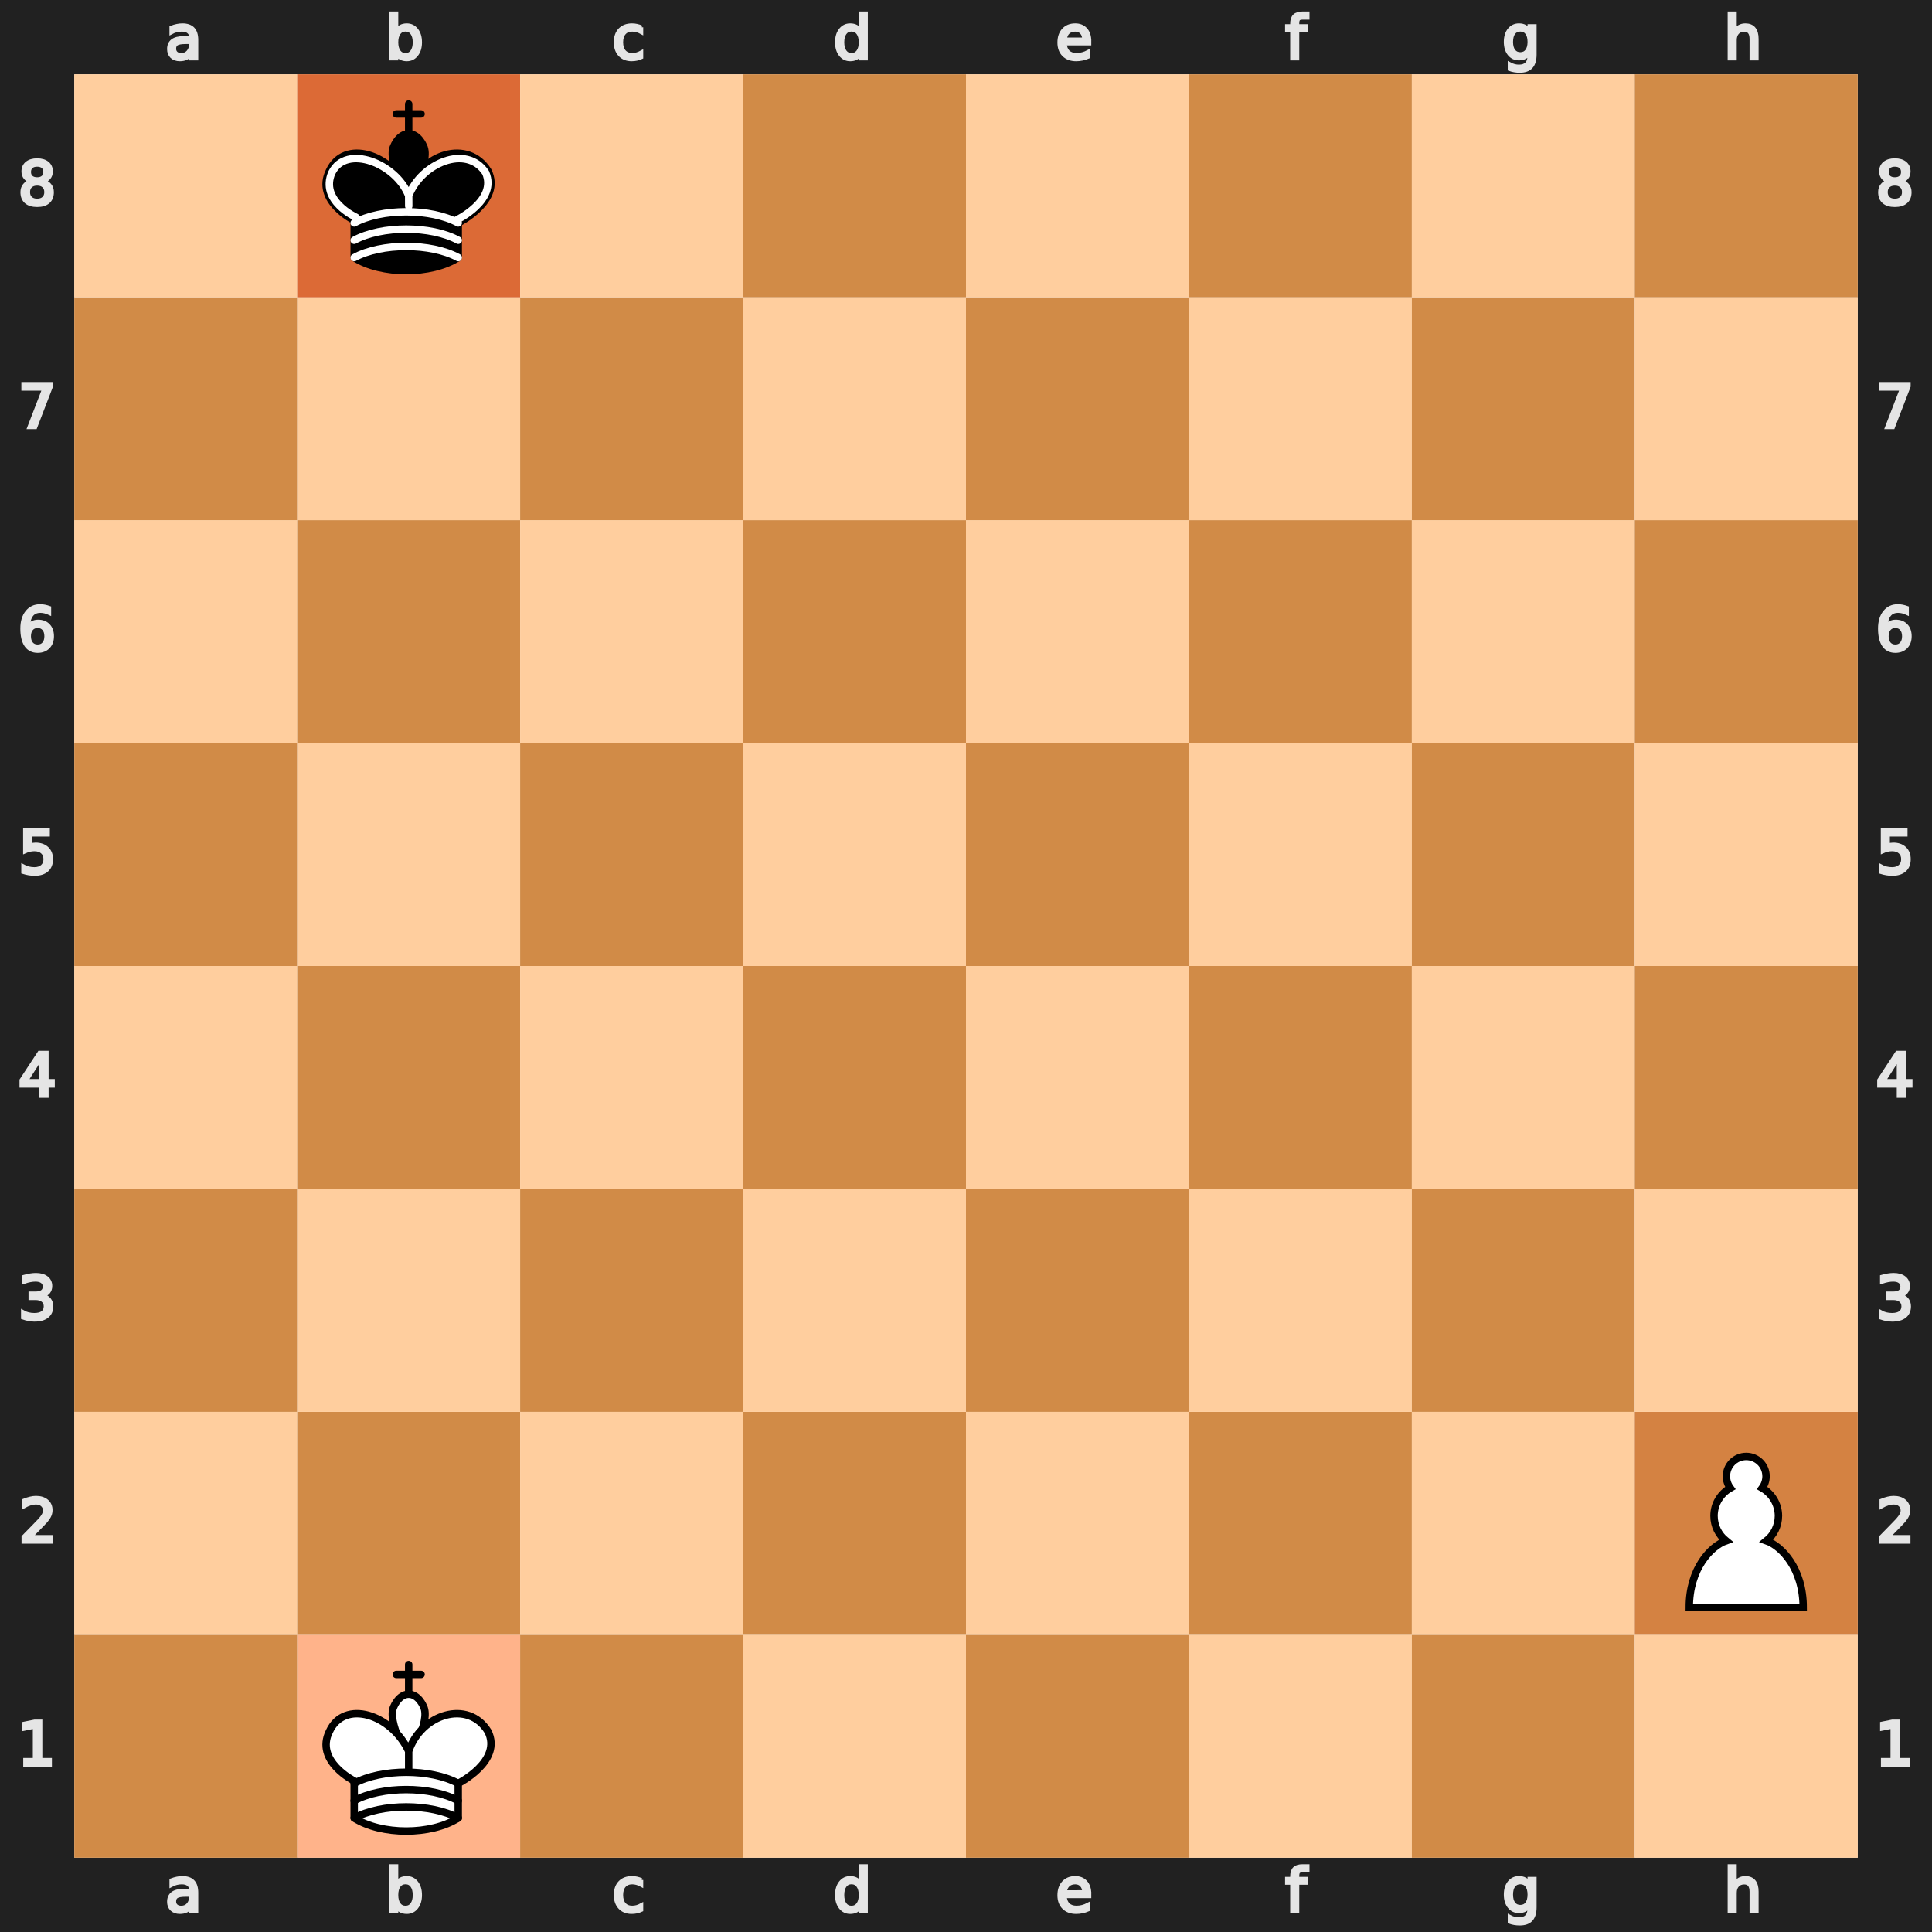
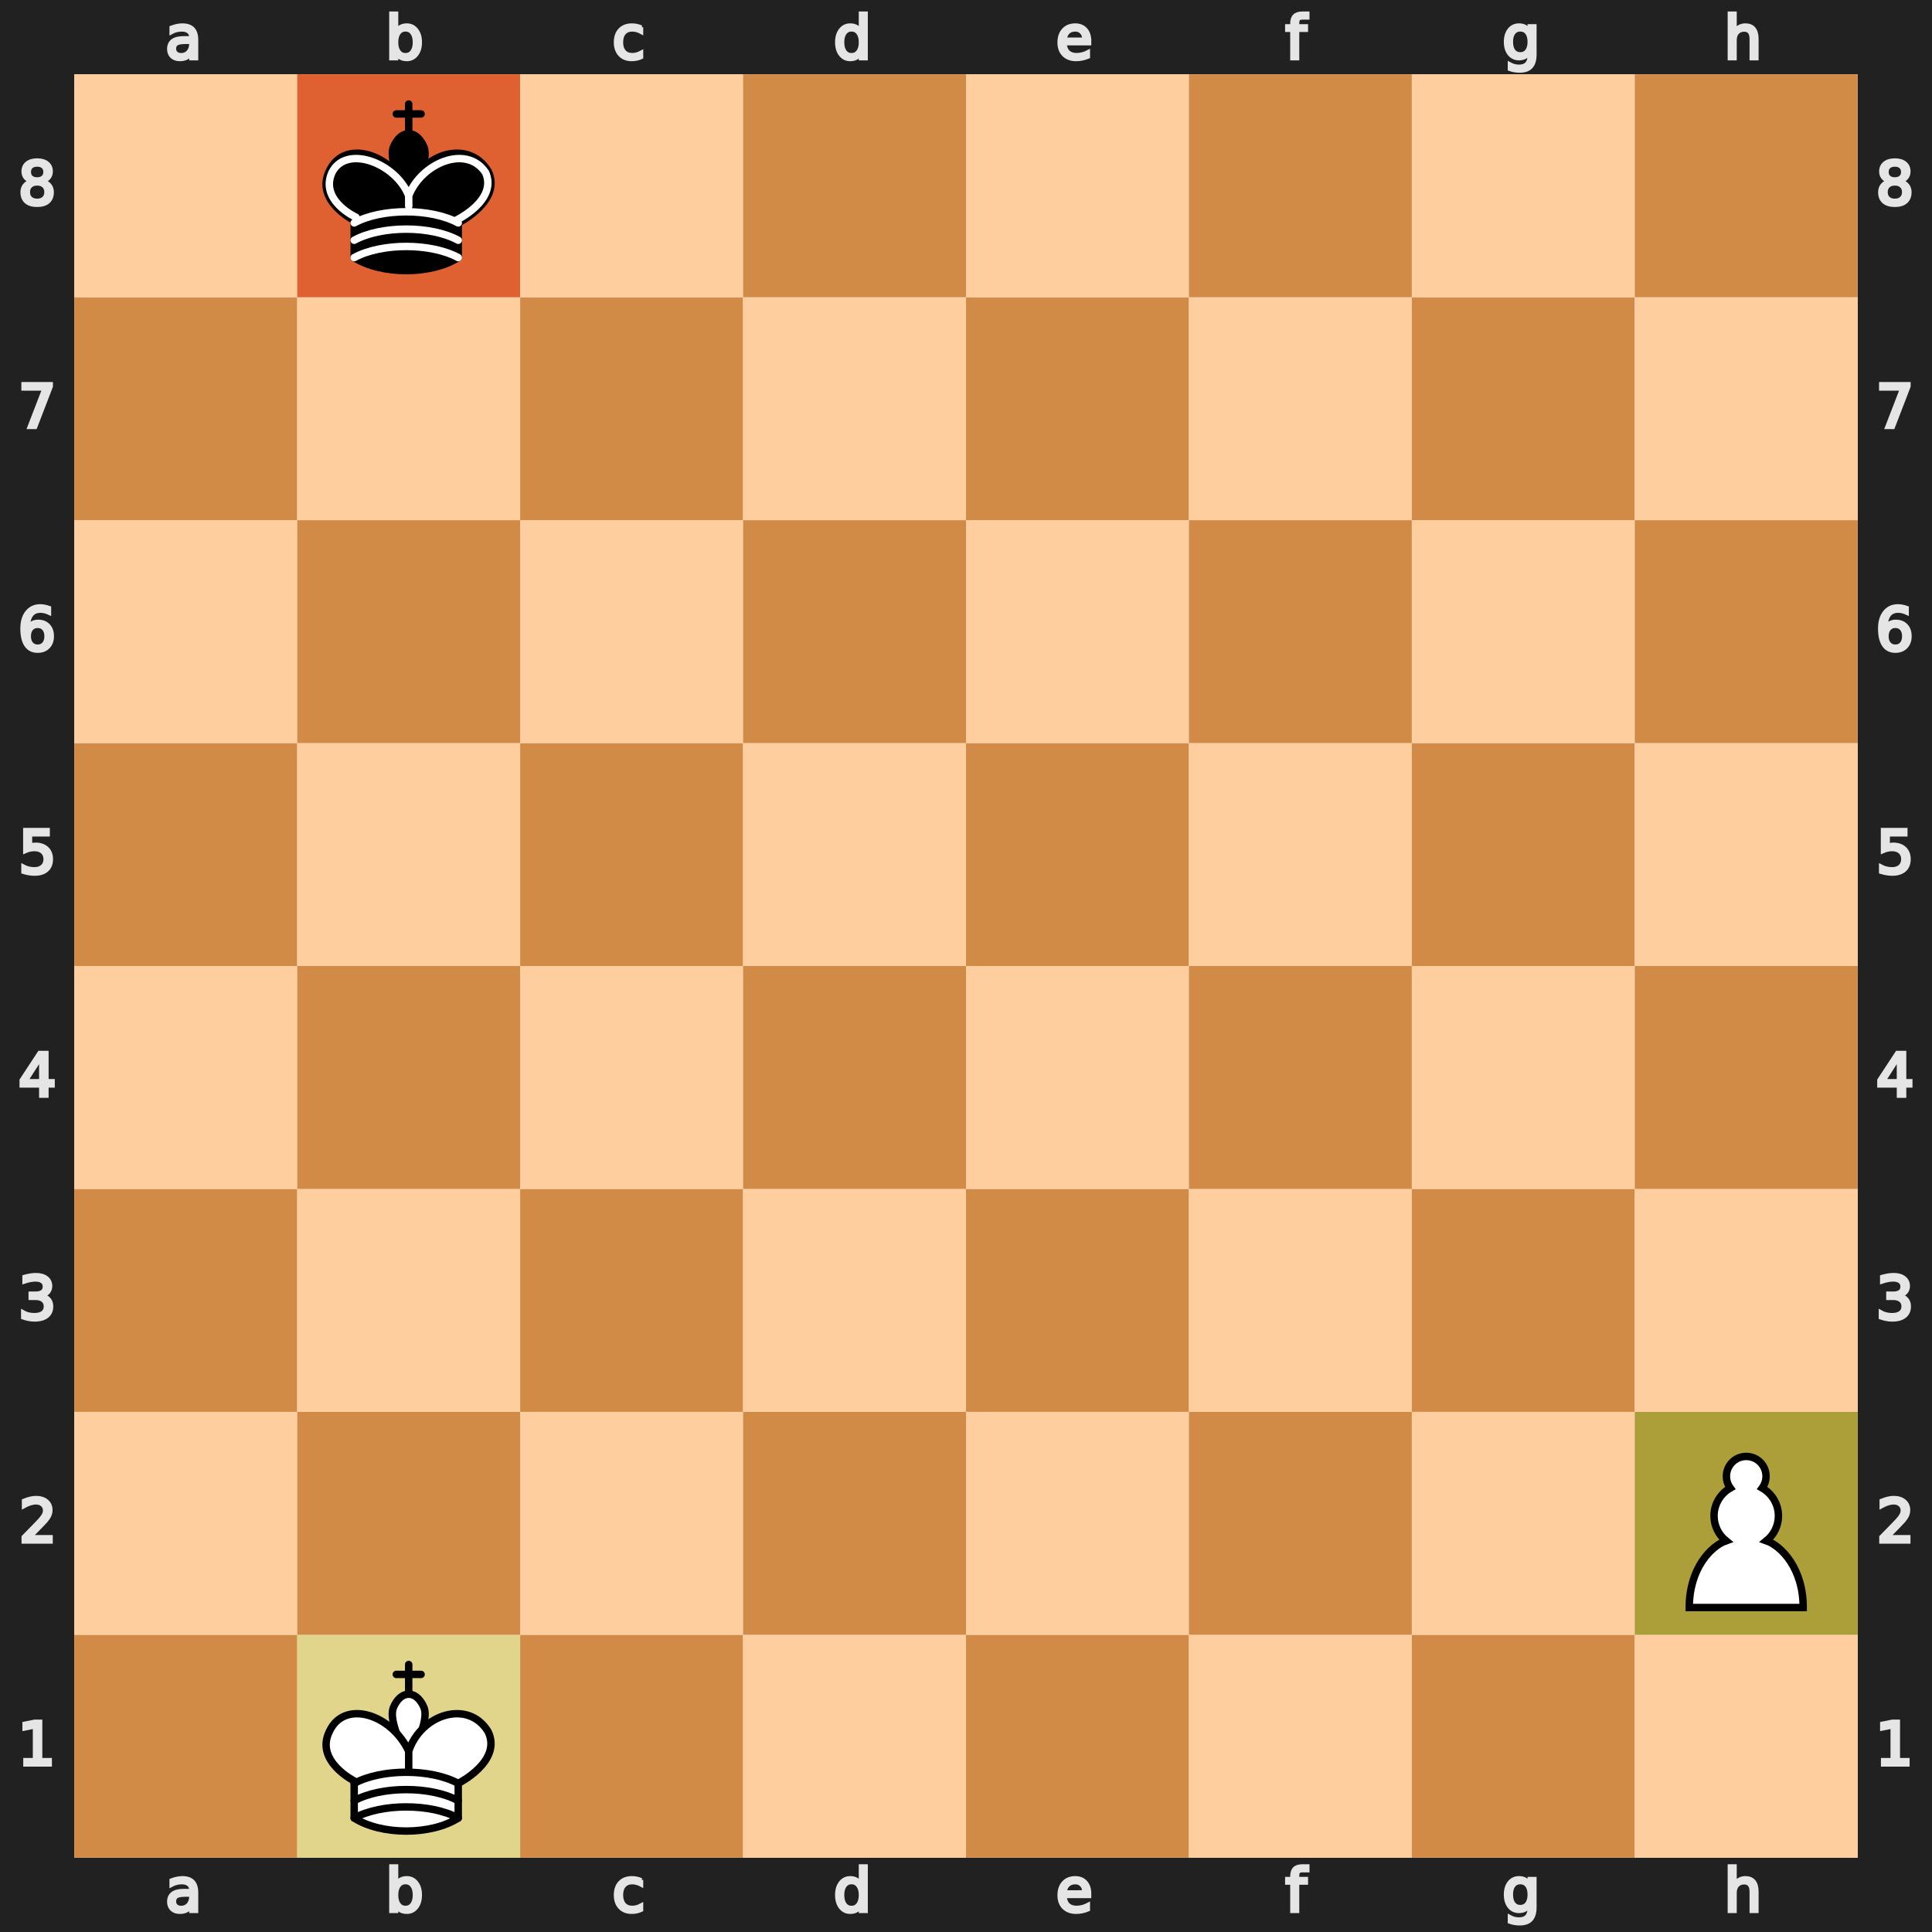
<svg xmlns="http://www.w3.org/2000/svg" xmlns:xlink="http://www.w3.org/1999/xlink" viewBox="0 0 390 390">
  <defs>
    <g id="white-pawn" class="white pawn">
      <path d="M22.5 9c-2.21 0-4 1.79-4 4 0 .89.29 1.71.78 2.38C17.33 16.5 16 18.59 16 21c0 2.03.94 3.84 2.41 5.03-3 1.06-7.41 5.55-7.41 13.47h23c0-7.92-4.41-12.41-7.41-13.47 1.47-1.19 2.41-3 2.41-5.03 0-2.41-1.33-4.5-3.28-5.62.49-.67.78-1.49.78-2.38 0-2.21-1.79-4-4-4z" fill="#fff" stroke="#000" stroke-width="1.5" stroke-linecap="round" />
    </g>
    <g id="white-king" class="white king" fill="none" fill-rule="evenodd" stroke="#000" stroke-width="1.5" stroke-linecap="round" stroke-linejoin="round">
      <path d="M22.5 11.63V6M20 8h5" stroke-linejoin="miter" />
      <path d="M22.5 25s4.5-7.5 3-10.5c0 0-1-2.5-3-2.5s-3 2.5-3 2.5c-1.5 3 3 10.5 3 10.5" fill="#fff" stroke-linecap="butt" stroke-linejoin="miter" />
      <path d="M11.5 37c5.5 3.5 15.5 3.5 21 0v-7s9-4.5 6-10.5c-4-6.5-13.5-3.5-16 4V27v-3.5c-3.5-7.5-13-10.5-16-4-3 6 5 10 5 10V37z" fill="#fff" />
      <path d="M11.5 30c5.5-3 15.5-3 21 0m-21 3.5c5.5-3 15.5-3 21 0m-21 3.5c5.5-3 15.5-3 21 0" />
    </g>
    <g id="black-king" class="black king" fill="none" fill-rule="evenodd" stroke="#000" stroke-width="1.5" stroke-linecap="round" stroke-linejoin="round">
      <path d="M22.5 11.63V6" stroke-linejoin="miter" />
      <path d="M22.5 25s4.5-7.5 3-10.5c0 0-1-2.5-3-2.5s-3 2.5-3 2.5c-1.5 3 3 10.5 3 10.5" fill="#000" stroke-linecap="butt" stroke-linejoin="miter" />
      <path d="M11.5 37c5.5 3.5 15.5 3.5 21 0v-7s9-4.5 6-10.5c-4-6.5-13.5-3.5-16 4V27v-3.5c-3.5-7.5-13-10.5-16-4-3 6 5 10 5 10V37z" fill="#000" />
      <path d="M20 8h5" stroke-linejoin="miter" />
      <path d="M32 29.5s8.5-4 6.03-9.65C34.15 14 25 18 22.5 24.5l.01 2.1-.01-2.1C20 18 9.906 14 6.997 19.85c-2.497 5.65 4.853 9 4.853 9M11.5 30c5.5-3 15.5-3 21 0m-21 3.5c5.5-3 15.5-3 21 0m-21 3.5c5.5-3 15.5-3 21 0" stroke="#fff" />
    </g>
  </defs>
  <rect x="7.5" y="7.5" width="375" height="375" fill="none" stroke="#212121" stroke-width="15" />
  <g transform="translate(20, 1) scale(0.75, 0.75)" fill="#e5e5e5" stroke="#e5e5e5">
    <path d="M23.328 10.016q-1.742 0-2.414.398-.672.398-.672 1.36 0 .765.5 1.218.508.445 1.375.445 1.196 0 1.914-.843.727-.852.727-2.258v-.32zm2.867-.594v4.992h-1.437v-1.328q-.492.797-1.227 1.18-.734.375-1.797.375-1.343 0-2.14-.75-.79-.758-.79-2.024 0-1.476.985-2.226.992-.75 2.953-.75h2.016V8.75q0-.992-.656-1.531-.649-.547-1.829-.547-.75 0-1.46.18-.711.18-1.368.539V6.062q.79-.304 1.532-.453.742-.156 1.445-.156 1.898 0 2.836.984.937.985.937 2.985z" />
  </g>
  <g transform="translate(20, 375) scale(0.75, 0.75)" fill="#e5e5e5" stroke="#e5e5e5">
    <path d="M23.328 10.016q-1.742 0-2.414.398-.672.398-.672 1.36 0 .765.5 1.218.508.445 1.375.445 1.196 0 1.914-.843.727-.852.727-2.258v-.32zm2.867-.594v4.992h-1.437v-1.328q-.492.797-1.227 1.18-.734.375-1.797.375-1.343 0-2.14-.75-.79-.758-.79-2.024 0-1.476.985-2.226.992-.75 2.953-.75h2.016V8.75q0-.992-.656-1.531-.649-.547-1.829-.547-.75 0-1.46.18-.711.18-1.368.539V6.062q.79-.304 1.532-.453.742-.156 1.445-.156 1.898 0 2.836.984.937.985.937 2.985z" />
  </g>
  <g transform="translate(65, 1) scale(0.75, 0.75)" fill="#e5e5e5" stroke="#e5e5e5">
    <path d="M24.922 10.047q0-1.586-.656-2.485-.649-.906-1.79-.906-1.14 0-1.796.906-.649.899-.649 2.485 0 1.586.649 2.492.656.898 1.797.898 1.14 0 1.789-.898.656-.906.656-2.492zm-4.89-3.055q.452-.781 1.14-1.156.695-.383 1.656-.383 1.594 0 2.586 1.266 1 1.265 1 3.328 0 2.062-1 3.328-.992 1.266-2.586 1.266-.96 0-1.656-.375-.688-.383-1.14-1.164v1.312h-1.446V2.258h1.445z" />
  </g>
  <g transform="translate(65, 375) scale(0.75, 0.75)" fill="#e5e5e5" stroke="#e5e5e5">
    <path d="M24.922 10.047q0-1.586-.656-2.485-.649-.906-1.79-.906-1.14 0-1.796.906-.649.899-.649 2.485 0 1.586.649 2.492.656.898 1.797.898 1.14 0 1.789-.898.656-.906.656-2.492zm-4.89-3.055q.452-.781 1.14-1.156.695-.383 1.656-.383 1.594 0 2.586 1.266 1 1.265 1 3.328 0 2.062-1 3.328-.992 1.266-2.586 1.266-.96 0-1.656-.375-.688-.383-1.14-1.164v1.312h-1.446V2.258h1.445z" />
  </g>
  <g transform="translate(110, 1) scale(0.75, 0.75)" fill="#e5e5e5" stroke="#e5e5e5">
    <path d="M25.96 6v1.344q-.608-.336-1.226-.5-.609-.172-1.234-.172-1.398 0-2.172.89-.773.883-.773 2.485 0 1.601.773 2.492.774.883 2.172.883.625 0 1.234-.164.618-.172 1.227-.508v1.328q-.602.281-1.25.422-.64.14-1.367.14-1.977 0-3.14-1.242-1.165-1.242-1.165-3.351 0-2.14 1.172-3.367 1.18-1.227 3.227-1.227.664 0 1.296.14.633.134 1.227.407z" />
  </g>
  <g transform="translate(110, 375) scale(0.75, 0.75)" fill="#e5e5e5" stroke="#e5e5e5">
    <path d="M25.96 6v1.344q-.608-.336-1.226-.5-.609-.172-1.234-.172-1.398 0-2.172.89-.773.883-.773 2.485 0 1.601.773 2.492.774.883 2.172.883.625 0 1.234-.164.618-.172 1.227-.508v1.328q-.602.281-1.25.422-.64.14-1.367.14-1.977 0-3.14-1.242-1.165-1.242-1.165-3.351 0-2.14 1.172-3.367 1.18-1.227 3.227-1.227.664 0 1.296.14.633.134 1.227.407z" />
  </g>
  <g transform="translate(155, 1) scale(0.75, 0.75)" fill="#e5e5e5" stroke="#e5e5e5">
    <path d="M24.973 6.992V2.258h1.437v12.156h-1.437v-1.312q-.453.78-1.149 1.164-.687.375-1.656.375-1.586 0-2.586-1.266-.992-1.266-.992-3.328 0-2.063.992-3.328 1-1.266 2.586-1.266.969 0 1.656.383.696.375 1.149 1.156zm-4.899 3.055q0 1.586.649 2.492.656.898 1.797.898 1.14 0 1.796-.898.657-.906.657-2.492 0-1.586-.657-2.485-.656-.906-1.796-.906-1.141 0-1.797.906-.649.899-.649 2.485z" />
  </g>
  <g transform="translate(155, 375) scale(0.75, 0.75)" fill="#e5e5e5" stroke="#e5e5e5">
    <path d="M24.973 6.992V2.258h1.437v12.156h-1.437v-1.312q-.453.78-1.149 1.164-.687.375-1.656.375-1.586 0-2.586-1.266-.992-1.266-.992-3.328 0-2.063.992-3.328 1-1.266 2.586-1.266.969 0 1.656.383.696.375 1.149 1.156zm-4.899 3.055q0 1.586.649 2.492.656.898 1.797.898 1.14 0 1.796-.898.657-.906.657-2.492 0-1.586-.657-2.485-.656-.906-1.796-.906-1.141 0-1.797.906-.649.899-.649 2.485z" />
  </g>
  <g transform="translate(200, 1) scale(0.75, 0.75)" fill="#e5e5e5" stroke="#e5e5e5">
    <path d="M26.555 9.68v.703h-6.61q.094 1.484.89 2.265.806.774 2.235.774.828 0 1.602-.203.781-.203 1.547-.61v1.36q-.774.328-1.586.5-.813.172-1.649.172-2.093 0-3.32-1.22-1.219-1.218-1.219-3.296 0-2.148 1.157-3.406 1.164-1.266 3.132-1.266 1.766 0 2.79 1.14 1.03 1.134 1.03 3.087zm-1.438-.422q-.015-1.18-.664-1.883-.64-.703-1.703-.703-1.203 0-1.93.68-.718.68-.828 1.914z" />
  </g>
  <g transform="translate(200, 375) scale(0.75, 0.75)" fill="#e5e5e5" stroke="#e5e5e5">
    <path d="M26.555 9.68v.703h-6.61q.094 1.484.89 2.265.806.774 2.235.774.828 0 1.602-.203.781-.203 1.547-.61v1.36q-.774.328-1.586.5-.813.172-1.649.172-2.093 0-3.32-1.22-1.219-1.218-1.219-3.296 0-2.148 1.157-3.406 1.164-1.266 3.132-1.266 1.766 0 2.79 1.14 1.03 1.134 1.03 3.087zm-1.438-.422q-.015-1.18-.664-1.883-.64-.703-1.703-.703-1.203 0-1.93.68-.718.68-.828 1.914z" />
  </g>
  <g transform="translate(245, 1) scale(0.75, 0.75)" fill="#e5e5e5" stroke="#e5e5e5">
    <path d="M25.285 2.258v1.195H23.91q-.773 0-1.078.313-.297.312-.297 1.125v.773h2.367v1.117h-2.367v7.633H21.09V6.781h-1.375V5.664h1.375v-.61q0-1.46.68-2.124.68-.672 2.156-.672z" />
  </g>
  <g transform="translate(245, 375) scale(0.75, 0.75)" fill="#e5e5e5" stroke="#e5e5e5">
    <path d="M25.285 2.258v1.195H23.91q-.773 0-1.078.313-.297.312-.297 1.125v.773h2.367v1.117h-2.367v7.633H21.09V6.781h-1.375V5.664h1.375v-.61q0-1.46.68-2.124.68-.672 2.156-.672z" />
  </g>
  <g transform="translate(290, 1) scale(0.75, 0.75)" fill="#e5e5e5" stroke="#e5e5e5">
    <path d="M24.973 9.937q0-1.562-.649-2.421-.64-.86-1.804-.86-1.157 0-1.805.86-.64.859-.64 2.421 0 1.555.64 2.415.648.859 1.805.859 1.164 0 1.804-.86.649-.859.649-2.414zm1.437 3.391q0 2.234-.992 3.32-.992 1.094-3.04 1.094-.757 0-1.429-.117-.672-.11-1.304-.344v-1.398q.632.344 1.25.508.617.164 1.257.164 1.414 0 2.118-.743.703-.734.703-2.226v-.711q-.446.773-1.141 1.156-.695.383-1.664.383-1.61 0-2.594-1.227-.984-1.226-.984-3.25 0-2.03.984-3.257.985-1.227 2.594-1.227.969 0 1.664.383t1.14 1.156V5.664h1.438z" />
  </g>
  <g transform="translate(290, 375) scale(0.75, 0.75)" fill="#e5e5e5" stroke="#e5e5e5">
    <path d="M24.973 9.937q0-1.562-.649-2.421-.64-.86-1.804-.86-1.157 0-1.805.86-.64.859-.64 2.421 0 1.555.64 2.415.648.859 1.805.859 1.164 0 1.804-.86.649-.859.649-2.414zm1.437 3.391q0 2.234-.992 3.32-.992 1.094-3.04 1.094-.757 0-1.429-.117-.672-.11-1.304-.344v-1.398q.632.344 1.25.508.617.164 1.257.164 1.414 0 2.118-.743.703-.734.703-2.226v-.711q-.446.773-1.141 1.156-.695.383-1.664.383-1.61 0-2.594-1.227-.984-1.226-.984-3.25 0-2.03.984-3.257.985-1.227 2.594-1.227.969 0 1.664.383t1.14 1.156V5.664h1.438z" />
  </g>
  <g transform="translate(335, 1) scale(0.75, 0.75)" fill="#e5e5e5" stroke="#e5e5e5">
    <path d="M26.164 9.133v5.281h-1.437V9.18q0-1.243-.485-1.86-.484-.617-1.453-.617-1.164 0-1.836.742-.672.742-.672 2.024v4.945h-1.445V2.258h1.445v4.765q.516-.789 1.211-1.18.703-.39 1.617-.39 1.508 0 2.282.938.773.93.773 2.742z" />
  </g>
  <g transform="translate(335, 375) scale(0.75, 0.75)" fill="#e5e5e5" stroke="#e5e5e5">
    <path d="M26.164 9.133v5.281h-1.437V9.18q0-1.243-.485-1.86-.484-.617-1.453-.617-1.164 0-1.836.742-.672.742-.672 2.024v4.945h-1.445V2.258h1.445v4.765q.516-.789 1.211-1.18.703-.39 1.617-.39 1.508 0 2.282.938.773.93.773 2.742z" />
  </g>
  <g transform="translate(0, 335) scale(0.75, 0.75)" fill="#e5e5e5" stroke="#e5e5e5">
    <path d="M6.754 26.996h2.578v-8.898l-2.805.562v-1.437l2.79-.563h1.578v10.336h2.578v1.328h-6.72z" />
  </g>
  <g transform="translate(375, 335) scale(0.75, 0.75)" fill="#e5e5e5" stroke="#e5e5e5">
    <path d="M6.754 26.996h2.578v-8.898l-2.805.562v-1.437l2.79-.563h1.578v10.336h2.578v1.328h-6.72z" />
  </g>
  <g transform="translate(0, 290) scale(0.75, 0.75)" fill="#e5e5e5" stroke="#e5e5e5">
    <path d="M8.195 26.996h5.508v1.328H6.297v-1.328q.898-.93 2.445-2.492 1.555-1.57 1.953-2.024.758-.851 1.055-1.437.305-.594.305-1.164 0-.93-.657-1.516-.648-.586-1.695-.586-.742 0-1.57.258-.82.258-1.758.781v-1.593q.953-.383 1.781-.578.828-.196 1.516-.196 1.812 0 2.89.906 1.079.907 1.079 2.422 0 .72-.274 1.368-.265.64-.976 1.515-.196.227-1.243 1.313-1.046 1.078-2.953 3.023z" />
  </g>
  <g transform="translate(375, 290) scale(0.75, 0.75)" fill="#e5e5e5" stroke="#e5e5e5">
    <path d="M8.195 26.996h5.508v1.328H6.297v-1.328q.898-.93 2.445-2.492 1.555-1.57 1.953-2.024.758-.851 1.055-1.437.305-.594.305-1.164 0-.93-.657-1.516-.648-.586-1.695-.586-.742 0-1.57.258-.82.258-1.758.781v-1.593q.953-.383 1.781-.578.828-.196 1.516-.196 1.812 0 2.89.906 1.079.907 1.079 2.422 0 .72-.274 1.368-.265.64-.976 1.515-.196.227-1.243 1.313-1.046 1.078-2.953 3.023z" />
  </g>
  <g transform="translate(0, 245) scale(0.75, 0.75)" fill="#e5e5e5" stroke="#e5e5e5">
    <path d="M11.434 22.035q1.132.242 1.765 1.008.64.766.64 1.89 0 1.727-1.187 2.672-1.187.946-3.375.946-.734 0-1.515-.149-.774-.14-1.602-.43V26.45q.656.383 1.438.578.78.196 1.632.196 1.485 0 2.258-.586.782-.586.782-1.703 0-1.032-.727-1.61-.719-.586-2.008-.586h-1.36v-1.297h1.423q1.164 0 1.78-.46.618-.47.618-1.344 0-.899-.64-1.375-.633-.485-1.82-.485-.65 0-1.391.141-.743.14-1.633.437V16.95q.898-.25 1.68-.375.788-.125 1.484-.125 1.797 0 2.844.82 1.046.813 1.046 2.204 0 .968-.554 1.64-.555.664-1.578.922z" />
  </g>
  <g transform="translate(375, 245) scale(0.75, 0.75)" fill="#e5e5e5" stroke="#e5e5e5">
    <path d="M11.434 22.035q1.132.242 1.765 1.008.64.766.64 1.89 0 1.727-1.187 2.672-1.187.946-3.375.946-.734 0-1.515-.149-.774-.14-1.602-.43V26.45q.656.383 1.438.578.78.196 1.632.196 1.485 0 2.258-.586.782-.586.782-1.703 0-1.032-.727-1.61-.719-.586-2.008-.586h-1.36v-1.297h1.423q1.164 0 1.78-.46.618-.47.618-1.344 0-.899-.64-1.375-.633-.485-1.82-.485-.65 0-1.391.141-.743.14-1.633.437V16.95q.898-.25 1.68-.375.788-.125 1.484-.125 1.797 0 2.844.82 1.046.813 1.046 2.204 0 .968-.554 1.64-.555.664-1.578.922z" />
  </g>
  <g transform="translate(0, 200) scale(0.75, 0.75)" fill="#e5e5e5" stroke="#e5e5e5">
    <path d="M11.016 18.035L7.03 24.262h3.985zm-.414-1.375h1.984v7.602h1.664v1.312h-1.664v2.75h-1.57v-2.75H5.75v-1.523z" />
  </g>
  <g transform="translate(375, 200) scale(0.75, 0.75)" fill="#e5e5e5" stroke="#e5e5e5">
    <path d="M11.016 18.035L7.03 24.262h3.985zm-.414-1.375h1.984v7.602h1.664v1.312h-1.664v2.75h-1.57v-2.75H5.75v-1.523z" />
  </g>
  <g transform="translate(0, 155) scale(0.75, 0.75)" fill="#e5e5e5" stroke="#e5e5e5">
    <path d="M6.719 16.66h6.195v1.328h-4.75v2.86q.344-.118.688-.172.343-.063.687-.063 1.953 0 3.094 1.07 1.14 1.07 1.14 2.899 0 1.883-1.171 2.93-1.172 1.039-3.305 1.039-.735 0-1.5-.125-.758-.125-1.57-.375v-1.586q.703.383 1.453.57.75.188 1.586.188 1.351 0 2.14-.711.79-.711.79-1.93 0-1.219-.79-1.93-.789-.71-2.14-.71-.633 0-1.266.14-.625.14-1.281.438z" />
  </g>
  <g transform="translate(375, 155) scale(0.75, 0.75)" fill="#e5e5e5" stroke="#e5e5e5">
    <path d="M6.719 16.66h6.195v1.328h-4.75v2.86q.344-.118.688-.172.343-.063.687-.063 1.953 0 3.094 1.07 1.14 1.07 1.14 2.899 0 1.883-1.171 2.93-1.172 1.039-3.305 1.039-.735 0-1.5-.125-.758-.125-1.57-.375v-1.586q.703.383 1.453.57.75.188 1.586.188 1.351 0 2.14-.711.79-.711.79-1.93 0-1.219-.79-1.93-.789-.71-2.14-.71-.633 0-1.266.14-.625.14-1.281.438z" />
  </g>
  <g transform="translate(0, 110) scale(0.75, 0.75)" fill="#e5e5e5" stroke="#e5e5e5">
    <path d="M10.137 21.863q-1.063 0-1.688.727-.617.726-.617 1.992 0 1.258.617 1.992.625.727 1.688.727 1.062 0 1.68-.727.624-.734.624-1.992 0-1.266-.625-1.992-.617-.727-1.68-.727zm3.133-4.945v1.437q-.594-.28-1.204-.43-.601-.148-1.195-.148-1.562 0-2.39 1.055-.82 1.055-.938 3.188.46-.68 1.156-1.04.696-.367 1.531-.367 1.758 0 2.774 1.07 1.023 1.063 1.023 2.899 0 1.797-1.062 2.883-1.063 1.086-2.828 1.086-2.024 0-3.094-1.547-1.07-1.555-1.07-4.5 0-2.766 1.312-4.406 1.313-1.649 3.524-1.649.593 0 1.195.117.61.118 1.266.352z" />
  </g>
  <g transform="translate(375, 110) scale(0.75, 0.75)" fill="#e5e5e5" stroke="#e5e5e5">
    <path d="M10.137 21.863q-1.063 0-1.688.727-.617.726-.617 1.992 0 1.258.617 1.992.625.727 1.688.727 1.062 0 1.68-.727.624-.734.624-1.992 0-1.266-.625-1.992-.617-.727-1.68-.727zm3.133-4.945v1.437q-.594-.28-1.204-.43-.601-.148-1.195-.148-1.562 0-2.39 1.055-.82 1.055-.938 3.188.46-.68 1.156-1.04.696-.367 1.531-.367 1.758 0 2.774 1.07 1.023 1.063 1.023 2.899 0 1.797-1.062 2.883-1.063 1.086-2.828 1.086-2.024 0-3.094-1.547-1.07-1.555-1.07-4.5 0-2.766 1.312-4.406 1.313-1.649 3.524-1.649.593 0 1.195.117.61.118 1.266.352z" />
  </g>
  <g transform="translate(0, 65) scale(0.75, 0.75)" fill="#e5e5e5" stroke="#e5e5e5">
    <path d="M6.25 16.66h7.5v.672L9.516 28.324H7.867l3.985-10.336H6.25z" />
  </g>
  <g transform="translate(375, 65) scale(0.75, 0.75)" fill="#e5e5e5" stroke="#e5e5e5">
    <path d="M6.25 16.66h7.5v.672L9.516 28.324H7.867l3.985-10.336H6.25z" />
  </g>
  <g transform="translate(0, 20) scale(0.75, 0.75)" fill="#e5e5e5" stroke="#e5e5e5">
    <path d="M10 22.785q-1.125 0-1.773.602-.641.601-.641 1.656t.64 1.656q.649.602 1.774.602t1.773-.602q.649-.61.649-1.656 0-1.055-.649-1.656-.64-.602-1.773-.602zm-1.578-.672q-1.016-.25-1.586-.945-.563-.695-.563-1.695 0-1.399.993-2.211 1-.813 2.734-.813 1.742 0 2.734.813.993.812.993 2.21 0 1-.57 1.696-.563.695-1.571.945 1.14.266 1.773 1.04.641.773.641 1.89 0 1.695-1.04 2.602-1.03.906-2.96.906t-2.969-.906Q6 26.738 6 25.043q0-1.117.64-1.89.641-.774 1.782-1.04zm-.578-2.492q0 .906.562 1.414.57.508 1.594.508 1.016 0 1.586-.508.578-.508.578-1.414 0-.906-.578-1.414-.57-.508-1.586-.508-1.023 0-1.594.508-.562.508-.562 1.414z" />
  </g>
  <g transform="translate(375, 20) scale(0.75, 0.75)" fill="#e5e5e5" stroke="#e5e5e5">
    <path d="M10 22.785q-1.125 0-1.773.602-.641.601-.641 1.656t.64 1.656q.649.602 1.774.602t1.773-.602q.649-.61.649-1.656 0-1.055-.649-1.656-.64-.602-1.773-.602zm-1.578-.672q-1.016-.25-1.586-.945-.563-.695-.563-1.695 0-1.399.993-2.211 1-.813 2.734-.813 1.742 0 2.734.813.993.812.993 2.21 0 1-.57 1.696-.563.695-1.571.945 1.14.266 1.773 1.04.641.773.641 1.89 0 1.695-1.04 2.602-1.03.906-2.96.906t-2.969-.906Q6 26.738 6 25.043q0-1.117.64-1.89.641-.774 1.782-1.04zm-.578-2.492q0 .906.562 1.414.57.508 1.594.508 1.016 0 1.586-.508.578-.508.578-1.414 0-.906-.578-1.414-.57-.508-1.586-.508-1.023 0-1.594.508-.562.508-.562 1.414z" />
  </g>
  <rect x="15" y="330" width="45" height="45" class="square dark a1" stroke="none" fill="#d18b47" />
  <rect x="15" y="330" width="45" height="45" stroke="none" fill="rgba(255, 0, 0, 0.0)" />
  <rect x="60" y="330" width="45" height="45" class="square light b1" stroke="none" fill="#ffce9e" />
-   <rect x="60" y="330" width="45" height="45" stroke="none" fill="rgba(255, 0, 0, 0.129)" />
+   <rect x="60" y="330" width="45" height="45" stroke="none" fill="rgba(0, 255, 0, 0.12)" />
  <rect x="105" y="330" width="45" height="45" class="square dark c1" stroke="none" fill="#d18b47" />
  <rect x="105" y="330" width="45" height="45" stroke="none" fill="rgba(255, 0, 0, 0.0)" />
  <rect x="150" y="330" width="45" height="45" class="square light d1" stroke="none" fill="#ffce9e" />
  <rect x="150" y="330" width="45" height="45" stroke="none" fill="rgba(255, 0, 0, 0.0)" />
  <rect x="195" y="330" width="45" height="45" class="square dark e1" stroke="none" fill="#d18b47" />
  <rect x="195" y="330" width="45" height="45" stroke="none" fill="rgba(255, 0, 0, 0.0)" />
  <rect x="240" y="330" width="45" height="45" class="square light f1" stroke="none" fill="#ffce9e" />
  <rect x="240" y="330" width="45" height="45" stroke="none" fill="rgba(255, 0, 0, 0.0)" />
  <rect x="285" y="330" width="45" height="45" class="square dark g1" stroke="none" fill="#d18b47" />
  <rect x="285" y="330" width="45" height="45" stroke="none" fill="rgba(255, 0, 0, 0.0)" />
  <rect x="330" y="330" width="45" height="45" class="square light h1" stroke="none" fill="#ffce9e" />
  <rect x="330" y="330" width="45" height="45" stroke="none" fill="rgba(255, 0, 0, 0.0)" />
  <rect x="15" y="285" width="45" height="45" class="square light a2" stroke="none" fill="#ffce9e" />
  <rect x="15" y="285" width="45" height="45" stroke="none" fill="rgba(255, 0, 0, 0.0)" />
  <rect x="60" y="285" width="45" height="45" class="square dark b2" stroke="none" fill="#d18b47" />
  <rect x="60" y="285" width="45" height="45" stroke="none" fill="rgba(255, 0, 0, 0.0)" />
  <rect x="105" y="285" width="45" height="45" class="square light c2" stroke="none" fill="#ffce9e" />
  <rect x="105" y="285" width="45" height="45" stroke="none" fill="rgba(255, 0, 0, 0.0)" />
  <rect x="150" y="285" width="45" height="45" class="square dark d2" stroke="none" fill="#d18b47" />
  <rect x="150" y="285" width="45" height="45" stroke="none" fill="rgba(255, 0, 0, 0.0)" />
  <rect x="195" y="285" width="45" height="45" class="square light e2" stroke="none" fill="#ffce9e" />
  <rect x="195" y="285" width="45" height="45" stroke="none" fill="rgba(255, 0, 0, 0.0)" />
  <rect x="240" y="285" width="45" height="45" class="square dark f2" stroke="none" fill="#d18b47" />
  <rect x="240" y="285" width="45" height="45" stroke="none" fill="rgba(255, 0, 0, 0.0)" />
  <rect x="285" y="285" width="45" height="45" class="square light g2" stroke="none" fill="#ffce9e" />
  <rect x="285" y="285" width="45" height="45" stroke="none" fill="rgba(255, 0, 0, 0.0)" />
  <rect x="330" y="285" width="45" height="45" class="square dark h2" stroke="none" fill="#d18b47" />
-   <rect x="330" y="285" width="45" height="45" stroke="none" fill="rgba(255, 0, 0, 0.067)" />
+   <rect x="330" y="285" width="45" height="45" stroke="none" fill="rgba(0, 255, 0, 0.178)" />
  <rect x="15" y="240" width="45" height="45" class="square dark a3" stroke="none" fill="#d18b47" />
  <rect x="15" y="240" width="45" height="45" stroke="none" fill="rgba(255, 0, 0, 0.0)" />
  <rect x="60" y="240" width="45" height="45" class="square light b3" stroke="none" fill="#ffce9e" />
  <rect x="60" y="240" width="45" height="45" stroke="none" fill="rgba(255, 0, 0, 0.0)" />
  <rect x="105" y="240" width="45" height="45" class="square dark c3" stroke="none" fill="#d18b47" />
  <rect x="105" y="240" width="45" height="45" stroke="none" fill="rgba(255, 0, 0, 0.0)" />
  <rect x="150" y="240" width="45" height="45" class="square light d3" stroke="none" fill="#ffce9e" />
  <rect x="150" y="240" width="45" height="45" stroke="none" fill="rgba(255, 0, 0, 0.0)" />
  <rect x="195" y="240" width="45" height="45" class="square dark e3" stroke="none" fill="#d18b47" />
  <rect x="195" y="240" width="45" height="45" stroke="none" fill="rgba(255, 0, 0, 0.0)" />
  <rect x="240" y="240" width="45" height="45" class="square light f3" stroke="none" fill="#ffce9e" />
  <rect x="240" y="240" width="45" height="45" stroke="none" fill="rgba(255, 0, 0, 0.0)" />
  <rect x="285" y="240" width="45" height="45" class="square dark g3" stroke="none" fill="#d18b47" />
  <rect x="285" y="240" width="45" height="45" stroke="none" fill="rgba(255, 0, 0, 0.0)" />
  <rect x="330" y="240" width="45" height="45" class="square light h3" stroke="none" fill="#ffce9e" />
  <rect x="330" y="240" width="45" height="45" stroke="none" fill="rgba(255, 0, 0, 0.0)" />
  <rect x="15" y="195" width="45" height="45" class="square light a4" stroke="none" fill="#ffce9e" />
  <rect x="15" y="195" width="45" height="45" stroke="none" fill="rgba(255, 0, 0, 0.0)" />
  <rect x="60" y="195" width="45" height="45" class="square dark b4" stroke="none" fill="#d18b47" />
  <rect x="60" y="195" width="45" height="45" stroke="none" fill="rgba(255, 0, 0, 0.0)" />
  <rect x="105" y="195" width="45" height="45" class="square light c4" stroke="none" fill="#ffce9e" />
  <rect x="105" y="195" width="45" height="45" stroke="none" fill="rgba(255, 0, 0, 0.0)" />
  <rect x="150" y="195" width="45" height="45" class="square dark d4" stroke="none" fill="#d18b47" />
  <rect x="150" y="195" width="45" height="45" stroke="none" fill="rgba(255, 0, 0, 0.0)" />
  <rect x="195" y="195" width="45" height="45" class="square light e4" stroke="none" fill="#ffce9e" />
  <rect x="195" y="195" width="45" height="45" stroke="none" fill="rgba(255, 0, 0, 0.0)" />
  <rect x="240" y="195" width="45" height="45" class="square dark f4" stroke="none" fill="#d18b47" />
  <rect x="240" y="195" width="45" height="45" stroke="none" fill="rgba(255, 0, 0, 0.0)" />
  <rect x="285" y="195" width="45" height="45" class="square light g4" stroke="none" fill="#ffce9e" />
  <rect x="285" y="195" width="45" height="45" stroke="none" fill="rgba(255, 0, 0, 0.0)" />
  <rect x="330" y="195" width="45" height="45" class="square dark h4" stroke="none" fill="#d18b47" />
  <rect x="330" y="195" width="45" height="45" stroke="none" fill="rgba(255, 0, 0, 0.0)" />
  <rect x="15" y="150" width="45" height="45" class="square dark a5" stroke="none" fill="#d18b47" />
  <rect x="15" y="150" width="45" height="45" stroke="none" fill="rgba(255, 0, 0, 0.0)" />
  <rect x="60" y="150" width="45" height="45" class="square light b5" stroke="none" fill="#ffce9e" />
  <rect x="60" y="150" width="45" height="45" stroke="none" fill="rgba(255, 0, 0, 0.0)" />
  <rect x="105" y="150" width="45" height="45" class="square dark c5" stroke="none" fill="#d18b47" />
  <rect x="105" y="150" width="45" height="45" stroke="none" fill="rgba(255, 0, 0, 0.0)" />
  <rect x="150" y="150" width="45" height="45" class="square light d5" stroke="none" fill="#ffce9e" />
  <rect x="150" y="150" width="45" height="45" stroke="none" fill="rgba(255, 0, 0, 0.0)" />
  <rect x="195" y="150" width="45" height="45" class="square dark e5" stroke="none" fill="#d18b47" />
  <rect x="195" y="150" width="45" height="45" stroke="none" fill="rgba(255, 0, 0, 0.0)" />
  <rect x="240" y="150" width="45" height="45" class="square light f5" stroke="none" fill="#ffce9e" />
  <rect x="240" y="150" width="45" height="45" stroke="none" fill="rgba(255, 0, 0, 0.0)" />
  <rect x="285" y="150" width="45" height="45" class="square dark g5" stroke="none" fill="#d18b47" />
  <rect x="285" y="150" width="45" height="45" stroke="none" fill="rgba(255, 0, 0, 0.0)" />
  <rect x="330" y="150" width="45" height="45" class="square light h5" stroke="none" fill="#ffce9e" />
  <rect x="330" y="150" width="45" height="45" stroke="none" fill="rgba(255, 0, 0, 0.0)" />
  <rect x="15" y="105" width="45" height="45" class="square light a6" stroke="none" fill="#ffce9e" />
  <rect x="15" y="105" width="45" height="45" stroke="none" fill="rgba(255, 0, 0, 0.0)" />
  <rect x="60" y="105" width="45" height="45" class="square dark b6" stroke="none" fill="#d18b47" />
  <rect x="60" y="105" width="45" height="45" stroke="none" fill="rgba(255, 0, 0, 0.0)" />
  <rect x="105" y="105" width="45" height="45" class="square light c6" stroke="none" fill="#ffce9e" />
  <rect x="105" y="105" width="45" height="45" stroke="none" fill="rgba(255, 0, 0, 0.0)" />
  <rect x="150" y="105" width="45" height="45" class="square dark d6" stroke="none" fill="#d18b47" />
  <rect x="150" y="105" width="45" height="45" stroke="none" fill="rgba(255, 0, 0, 0.0)" />
  <rect x="195" y="105" width="45" height="45" class="square light e6" stroke="none" fill="#ffce9e" />
  <rect x="195" y="105" width="45" height="45" stroke="none" fill="rgba(255, 0, 0, 0.0)" />
  <rect x="240" y="105" width="45" height="45" class="square dark f6" stroke="none" fill="#d18b47" />
  <rect x="240" y="105" width="45" height="45" stroke="none" fill="rgba(255, 0, 0, 0.0)" />
  <rect x="285" y="105" width="45" height="45" class="square light g6" stroke="none" fill="#ffce9e" />
  <rect x="285" y="105" width="45" height="45" stroke="none" fill="rgba(255, 0, 0, 0.0)" />
  <rect x="330" y="105" width="45" height="45" class="square dark h6" stroke="none" fill="#d18b47" />
  <rect x="330" y="105" width="45" height="45" stroke="none" fill="rgba(255, 0, 0, 0.0)" />
  <rect x="15" y="60" width="45" height="45" class="square dark a7" stroke="none" fill="#d18b47" />
  <rect x="15" y="60" width="45" height="45" stroke="none" fill="rgba(255, 0, 0, 0.0)" />
  <rect x="60" y="60" width="45" height="45" class="square light b7" stroke="none" fill="#ffce9e" />
  <rect x="60" y="60" width="45" height="45" stroke="none" fill="rgba(255, 0, 0, 0.0)" />
  <rect x="105" y="60" width="45" height="45" class="square dark c7" stroke="none" fill="#d18b47" />
  <rect x="105" y="60" width="45" height="45" stroke="none" fill="rgba(255, 0, 0, 0.0)" />
  <rect x="150" y="60" width="45" height="45" class="square light d7" stroke="none" fill="#ffce9e" />
  <rect x="150" y="60" width="45" height="45" stroke="none" fill="rgba(255, 0, 0, 0.0)" />
  <rect x="195" y="60" width="45" height="45" class="square dark e7" stroke="none" fill="#d18b47" />
  <rect x="195" y="60" width="45" height="45" stroke="none" fill="rgba(255, 0, 0, 0.0)" />
  <rect x="240" y="60" width="45" height="45" class="square light f7" stroke="none" fill="#ffce9e" />
  <rect x="240" y="60" width="45" height="45" stroke="none" fill="rgba(255, 0, 0, 0.0)" />
  <rect x="285" y="60" width="45" height="45" class="square dark g7" stroke="none" fill="#d18b47" />
  <rect x="285" y="60" width="45" height="45" stroke="none" fill="rgba(255, 0, 0, 0.0)" />
  <rect x="330" y="60" width="45" height="45" class="square light h7" stroke="none" fill="#ffce9e" />
  <rect x="330" y="60" width="45" height="45" stroke="none" fill="rgba(255, 0, 0, 0.0)" />
  <rect x="15" y="15" width="45" height="45" class="square light a8" stroke="none" fill="#ffce9e" />
  <rect x="15" y="15" width="45" height="45" stroke="none" fill="rgba(255, 0, 0, 0.0)" />
  <rect x="60" y="15" width="45" height="45" class="square dark b8" stroke="none" fill="#d18b47" />
-   <rect x="60" y="15" width="45" height="45" stroke="none" fill="rgba(255, 0, 0, 0.239)" />
+   <rect x="60" y="15" width="45" height="45" stroke="none" fill="rgba(255, 0, 0, 0.301)" />
  <rect x="105" y="15" width="45" height="45" class="square light c8" stroke="none" fill="#ffce9e" />
  <rect x="105" y="15" width="45" height="45" stroke="none" fill="rgba(255, 0, 0, 0.0)" />
  <rect x="150" y="15" width="45" height="45" class="square dark d8" stroke="none" fill="#d18b47" />
  <rect x="150" y="15" width="45" height="45" stroke="none" fill="rgba(255, 0, 0, 0.0)" />
  <rect x="195" y="15" width="45" height="45" class="square light e8" stroke="none" fill="#ffce9e" />
  <rect x="195" y="15" width="45" height="45" stroke="none" fill="rgba(255, 0, 0, 0.0)" />
  <rect x="240" y="15" width="45" height="45" class="square dark f8" stroke="none" fill="#d18b47" />
  <rect x="240" y="15" width="45" height="45" stroke="none" fill="rgba(255, 0, 0, 0.0)" />
  <rect x="285" y="15" width="45" height="45" class="square light g8" stroke="none" fill="#ffce9e" />
  <rect x="285" y="15" width="45" height="45" stroke="none" fill="rgba(255, 0, 0, 0.0)" />
  <rect x="330" y="15" width="45" height="45" class="square dark h8" stroke="none" fill="#d18b47" />
  <rect x="330" y="15" width="45" height="45" stroke="none" fill="rgba(255, 0, 0, 0.0)" />
  <use href="#white-king" xlink:href="#white-king" transform="translate(60, 330)" />
  <use href="#white-pawn" xlink:href="#white-pawn" transform="translate(330, 285)" />
  <use href="#black-king" xlink:href="#black-king" transform="translate(60, 15)" />
</svg>
